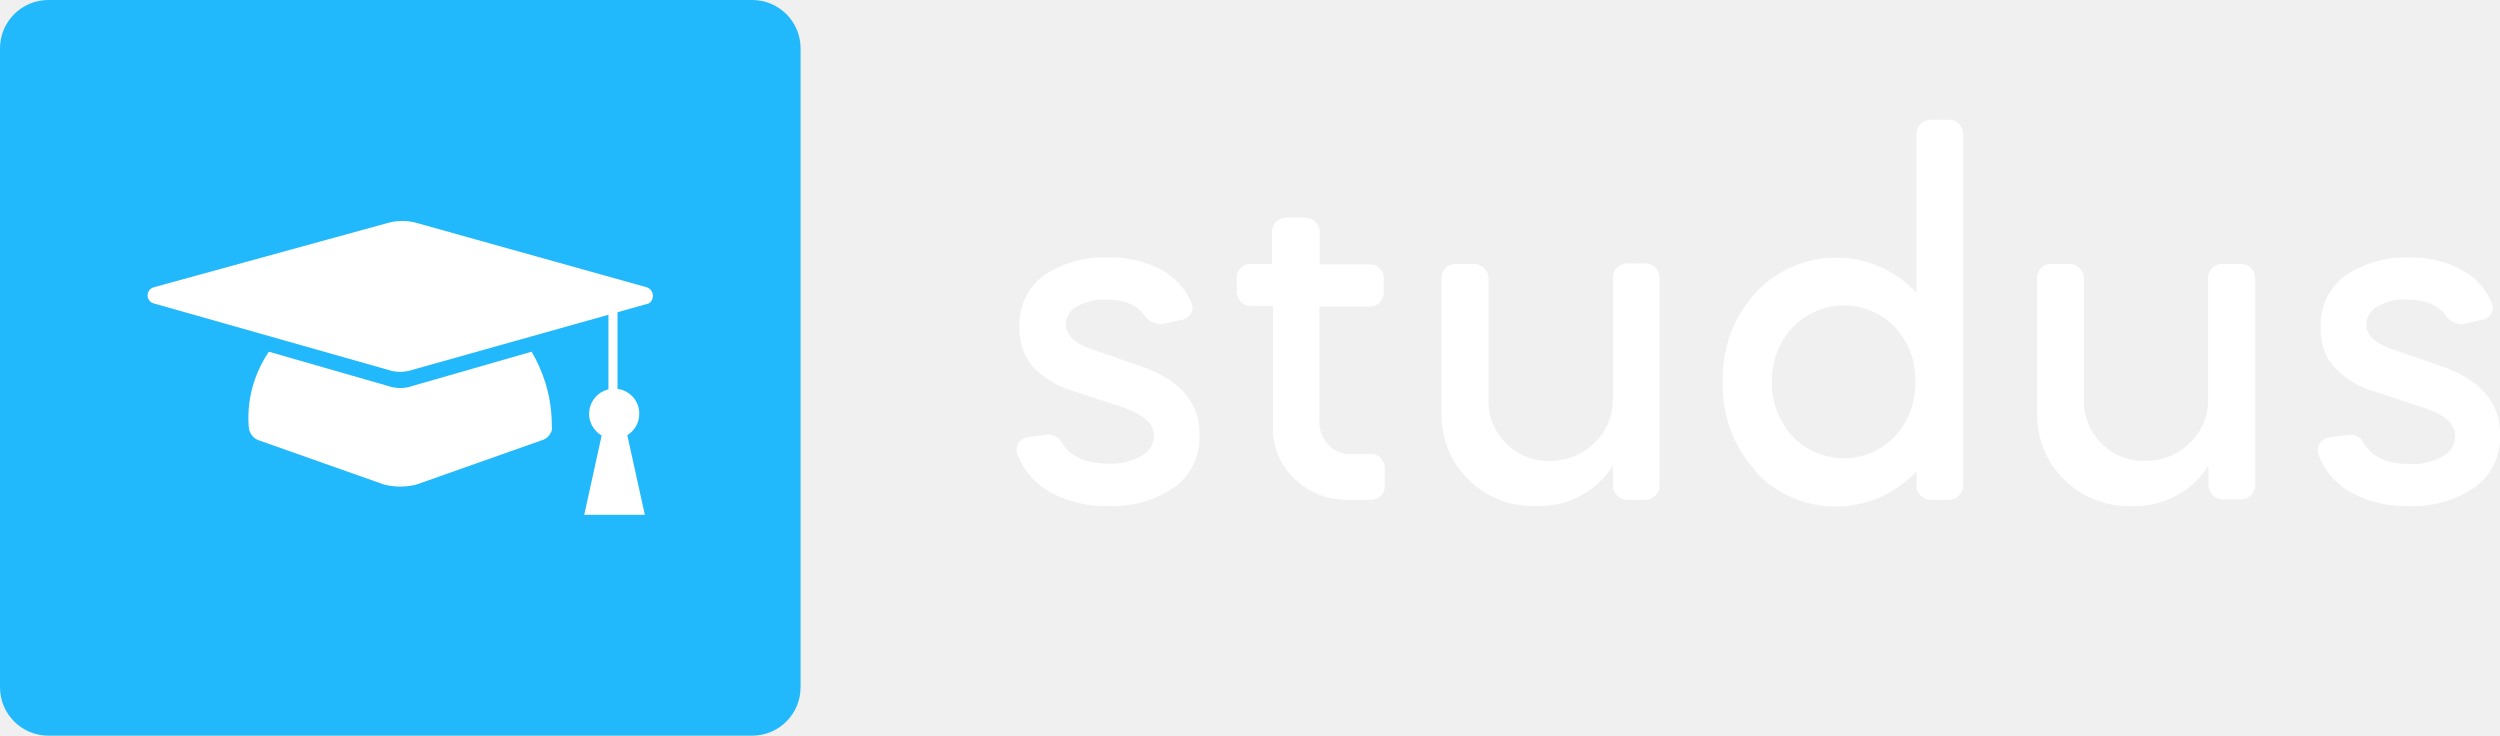
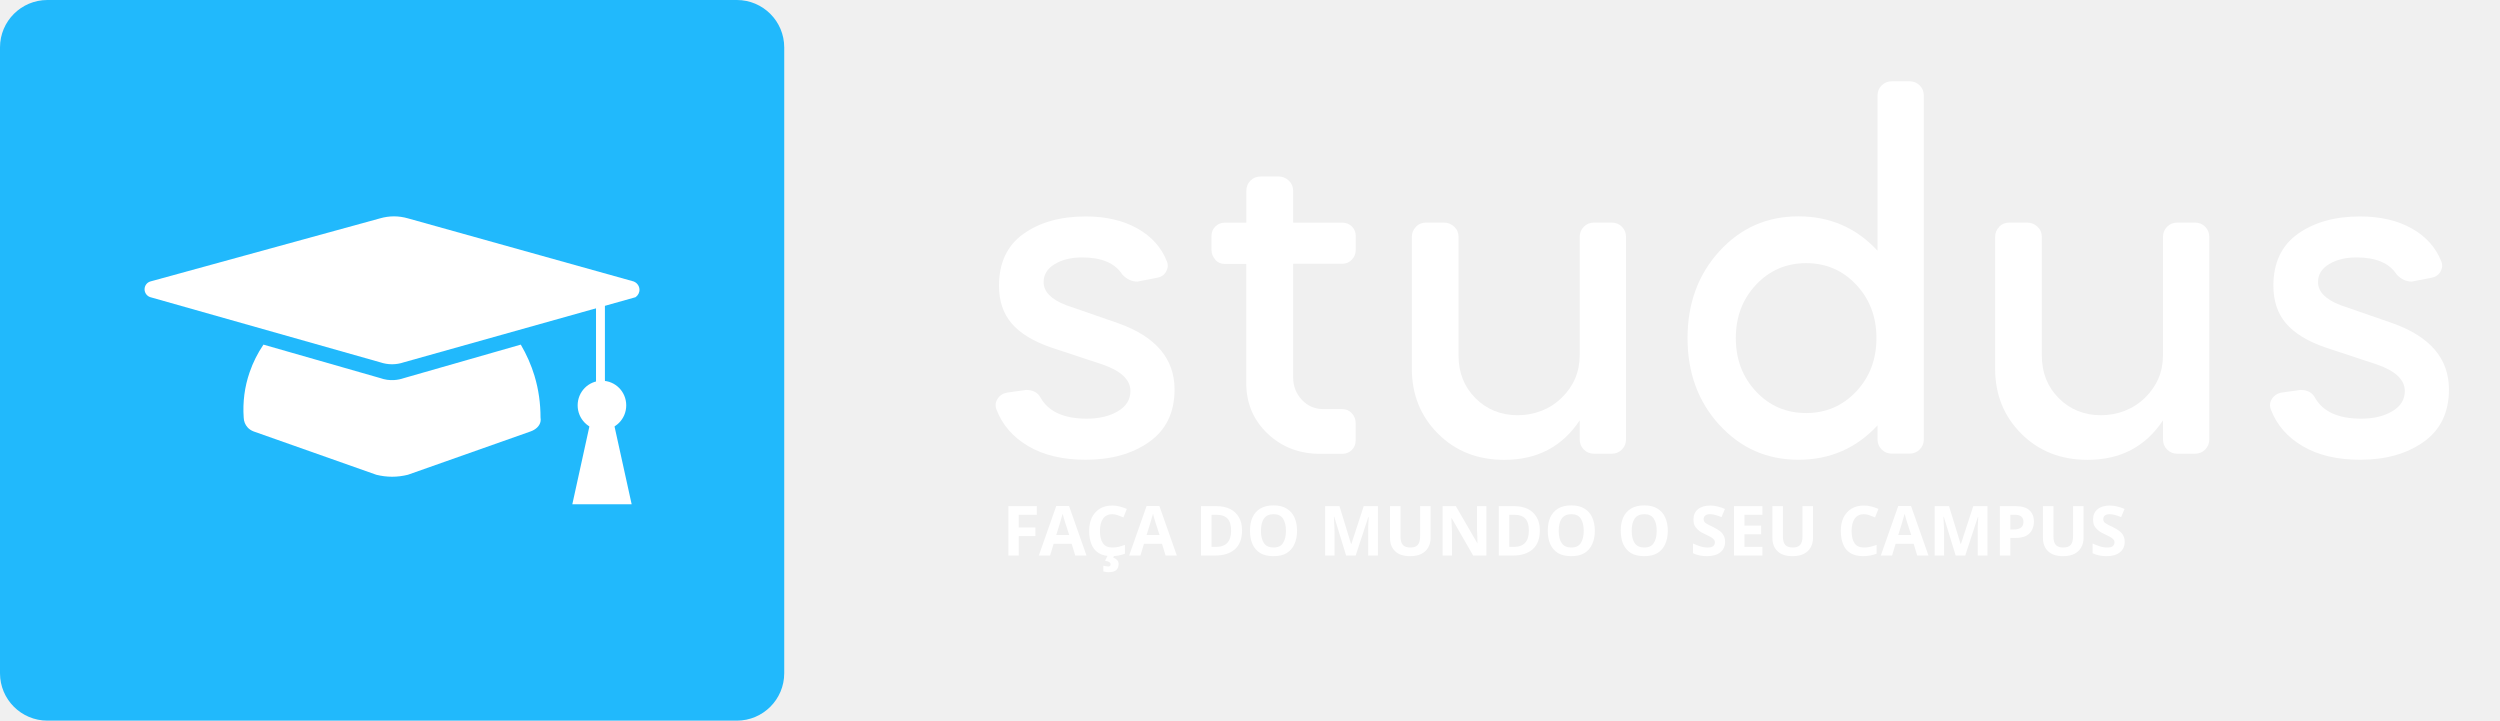
- <svg xmlns="http://www.w3.org/2000/svg" viewBox="0 0 248.01 72.98">
+ <svg xmlns="http://www.w3.org/2000/svg" id="Layer_2" data-name="Layer 2" viewBox="0 0 253.18 72.98">
  <defs>
-     <style>.cls-1{isolation:isolate;}.cls-2{fill:#21b9fc;}.cls-3{fill:#fff;}</style>
+     <style>
+       .cls-1, .cls-2 {
+         fill: #fff;
+       }
+ 
+       .cls-3 {
+         fill: #21b9fc;
+       }
+ 
+       .cls-4 {
+         fill: none;
+         isolation: isolate;
+       }
+ 
+       .cls-2 {
+         font-family: Montserrat-SemiBold, Montserrat;
+         font-size: 7px;
+         font-weight: 600;
+       }
+     </style>
  </defs>
-   <g id="Layer_2" data-name="Layer 2">
-     <g id="Rectangle_2" data-name="Rectangle 2" class="cls-1">
-       <g id="Rectangle_2-2" data-name="Rectangle 2">
-         <rect class="cls-2" width="79.42" height="72.98" rx="4.8" />
+   <g id="Rectangle_2" data-name="Rectangle 2" class="cls-4">
+     <g id="Rectangle_2-2" data-name="Rectangle 2">
+       <rect class="cls-3" x="0" y="0" width="79.42" height="72.98" rx="4.8" ry="4.8" />
+     </g>
+   </g>
+   <g id="Hat">
+     <g id="Cord">
+       <g id="Rectangle_1" data-name="Rectangle 1">
+         <rect class="cls-1" x="60.36" y="29.5" width=".9" height="12.15" />
+       </g>
+       <g id="Ellipse_1" data-name="Ellipse 1">
+         <path class="cls-1" d="m60.96,38.56c-1.36,0-2.46,1.11-2.46,2.49s1.1,2.49,2.46,2.49,2.46-1.11,2.46-2.49-1.1-2.49-2.46-2.49Z" />
+       </g>
+       <g id="Triangle_1" data-name="Triangle 1">
+         <polygon class="cls-1" points="60.96 37.4 57.96 51.07 63.97 51.07 60.96 37.4" />
      </g>
    </g>
-     <g id="Hat">
-       <g id="Cord">
-         <g id="Rectangle_1" data-name="Rectangle 1">
-           <rect class="cls-3" x="60.36" y="29.5" width="0.9" height="12.15" />
-         </g>
-         <g id="Ellipse_1" data-name="Ellipse 1">
-           <path class="cls-3" d="M61,38.56A2.49,2.49,0,1,0,63.42,41,2.47,2.47,0,0,0,61,38.56Z" />
-         </g>
-         <g id="Triangle_1" data-name="Triangle 1">
-           <polygon class="cls-3" points="60.96 37.4 57.96 51.07 63.97 51.07 60.96 37.4" />
-         </g>
-       </g>
-       <g id="Bottom">
-         <path class="cls-3" d="M64.16,28.5,41.31,22.11a5.29,5.29,0,0,0-2.81,0L15.25,28.5a.84.84,0,0,0-.61.8.83.83,0,0,0,.61.8L38.5,36.69a3.73,3.73,0,0,0,2.41,0L64.37,30.1a.9.9,0,0,0-.21-1.6Z" />
-       </g>
-       <g id="Upper">
-         <path class="cls-3" d="M54.14,38.09a14.94,14.94,0,0,0-1.4-3.2l-11.83,3.4a3.86,3.86,0,0,1-1,.2,3.74,3.74,0,0,1-1.41-.2l-11.83-3.4a11.83,11.83,0,0,0-1.4,2.8,11.52,11.52,0,0,0-.6,4.59,1.54,1.54,0,0,0,.4,1,1.44,1.44,0,0,0,.6.4L38.1,48.07a6.54,6.54,0,0,0,3.21,0l12.43-4.39a1.44,1.44,0,0,0,1-1,.9.9,0,0,0,0-.4A14.16,14.16,0,0,0,54.14,38.09Z" />
-       </g>
+     <g id="Bottom">
+       <path class="cls-1" d="m64.16,28.5c-7.62-2.13-15.24-4.26-22.86-6.39-.46-.13-.93-.2-1.4-.2s-.95.07-1.4.2c-7.75,2.13-15.5,4.26-23.26,6.39-.36.1-.6.43-.6.8s.25.7.6.8c7.75,2.2,15.5,4.39,23.26,6.59.39.13.79.2,1.2.2s.82-.07,1.2-.2c7.82-2.2,15.64-4.39,23.46-6.59.26-.18.42-.48.4-.8-.02-.35-.25-.67-.6-.8Z" />
    </g>
-     <g id="studus-vec">
-       <path class="cls-3" d="M115.21,32.16a2.09,2.09,0,0,1-1.57-.73c-.72-1.14-2.08-1.72-4-1.72a5.28,5.28,0,0,0-2.78.68,2,2,0,0,0-1.12,1.82c0,1,.76,1.75,2.29,2.34l5.25,1.82q5.72,2,5.72,6.71a6.1,6.1,0,0,1-2.55,5.3A10.78,10.78,0,0,1,110,50.2a11.29,11.29,0,0,1-5.82-1.38,7.18,7.18,0,0,1-3.23-3.71A1.23,1.23,0,0,1,101,44a1.44,1.44,0,0,1,1-.62l1.87-.26a1.52,1.52,0,0,1,1.46.78Q106.57,46,110.06,46a6.11,6.11,0,0,0,3.14-.75,2.31,2.31,0,0,0,1.28-2.06c0-1.14-1-2-2.86-2.7l-5.2-1.72a8.78,8.78,0,0,1-4-2.44,5.69,5.69,0,0,1-1.28-3.8,6.06,6.06,0,0,1,2.47-5.25A10.61,10.61,0,0,1,110,25.55a10.4,10.4,0,0,1,5.23,1.23,6.52,6.52,0,0,1,3,3.35,1.14,1.14,0,0,1-.1,1,1.31,1.31,0,0,1-1,.62Z" />
-       <path class="cls-3" d="M123.08,29.92a1.41,1.41,0,0,1-.39-1v-1.4A1.33,1.33,0,0,1,124,26.18h2.19V23a1.45,1.45,0,0,1,.41-1,1.53,1.53,0,0,1,1.1-.41h1.71a1.54,1.54,0,0,1,1.07.41,1.4,1.4,0,0,1,.44,1v3.23h5a1.32,1.32,0,0,1,1.35,1.35v1.4a1.44,1.44,0,0,1-.38,1,1.28,1.28,0,0,1-1,.42h-5V41.83a3.26,3.26,0,0,0,.88,2.29,2.9,2.9,0,0,0,2.19.93H136a1.28,1.28,0,0,1,1,.42,1.44,1.44,0,0,1,.38,1v1.77A1.32,1.32,0,0,1,136,49.58h-2.23a7.43,7.43,0,0,1-5.33-2.06,6.77,6.77,0,0,1-2.16-5.12V30.34H124A1.26,1.26,0,0,1,123.08,29.92Z" />
-       <path class="cls-3" d="M143.39,26.59a1.43,1.43,0,0,1,1-.41h1.77a1.51,1.51,0,0,1,1.06.41,1.37,1.37,0,0,1,.45,1v12A5.85,5.85,0,0,0,149.42,44a5.77,5.77,0,0,0,4.26,1.72,6.19,6.19,0,0,0,4.48-1.77A5.81,5.81,0,0,0,160,39.59v-12a1.4,1.4,0,0,1,1.45-1.45h1.77a1.43,1.43,0,0,1,1,.41,1.42,1.42,0,0,1,.42,1V48.12a1.43,1.43,0,0,1-1.46,1.46h-1.77a1.42,1.42,0,0,1-1-.42,1.43,1.43,0,0,1-.41-1V46.2a8.62,8.62,0,0,1-7.65,4,9.06,9.06,0,0,1-6.7-2.65A9,9,0,0,1,143,41V27.63A1.42,1.42,0,0,1,143.39,26.59Z" />
-       <path class="cls-3" d="M174.12,46.67a12.56,12.56,0,0,1-3.22-8.79,12.56,12.56,0,0,1,3.22-8.79,10.88,10.88,0,0,1,16-.05V13.33a1.4,1.4,0,0,1,1.45-1.45h1.77a1.43,1.43,0,0,1,1,.41,1.42,1.42,0,0,1,.42,1V48.12a1.43,1.43,0,0,1-1.46,1.46h-1.77a1.42,1.42,0,0,1-1-.42,1.43,1.43,0,0,1-.41-1v-1.4a10.91,10.91,0,0,1-16,0Zm3.72-14.2a7.6,7.6,0,0,0-2.05,5.41,7.6,7.6,0,0,0,2.05,5.41,7,7,0,0,0,10.14,0A7.6,7.6,0,0,0,190,37.88,7.6,7.6,0,0,0,188,32.47a7,7,0,0,0-10.14,0Z" />
-       <path class="cls-3" d="M202.46,26.59a1.45,1.45,0,0,1,1-.41h1.77a1.56,1.56,0,0,1,1.07.41,1.4,1.4,0,0,1,.44,1v12A5.85,5.85,0,0,0,208.49,44a5.79,5.79,0,0,0,4.27,1.72,6.16,6.16,0,0,0,4.47-1.77,5.81,5.81,0,0,0,1.82-4.32v-12a1.4,1.4,0,0,1,1.46-1.45h1.76a1.42,1.42,0,0,1,1.46,1.45V48.12a1.4,1.4,0,0,1-.42,1,1.39,1.39,0,0,1-1,.42h-1.76a1.42,1.42,0,0,1-1.46-1.46V46.2a8.61,8.61,0,0,1-7.64,4,9.06,9.06,0,0,1-6.71-2.65,9,9,0,0,1-2.65-6.6V27.63A1.41,1.41,0,0,1,202.46,26.59Z" />
-       <path class="cls-3" d="M244.27,32.16a2.06,2.06,0,0,1-1.56-.73c-.73-1.14-2.08-1.72-4.06-1.72a5.3,5.3,0,0,0-2.78.68,2.07,2.07,0,0,0-1.12,1.82c0,1,.77,1.75,2.29,2.34l5.25,1.82q5.73,2,5.72,6.71a6.1,6.1,0,0,1-2.55,5.3A10.73,10.73,0,0,1,239,50.2a11.31,11.31,0,0,1-5.83-1.38A7.16,7.16,0,0,1,230,45.11a1.17,1.17,0,0,1,.13-1.1,1.4,1.4,0,0,1,1-.62l1.87-.26a1.51,1.51,0,0,1,1.46.78q1.2,2.13,4.68,2.13a6.12,6.12,0,0,0,3.15-.75,2.3,2.3,0,0,0,1.27-2.06c0-1.14-.95-2-2.86-2.7l-5.2-1.72a8.84,8.84,0,0,1-4-2.44,5.68,5.68,0,0,1-1.27-3.8,6,6,0,0,1,2.47-5.25A10.59,10.59,0,0,1,239,25.55a10.39,10.39,0,0,1,5.22,1.23,6.48,6.48,0,0,1,3,3.35,1.11,1.11,0,0,1-.1,1,1.31,1.31,0,0,1-1,.62Z" />
+     <g id="Upper">
+       <path class="cls-1" d="m54.14,38.09c-.34-1.12-.81-2.19-1.4-3.19-3.94,1.13-7.89,2.26-11.83,3.39-.32.11-.66.18-1,.2-.48.03-.95-.04-1.4-.2-3.94-1.13-7.89-2.26-11.83-3.39-.59.87-1.06,1.81-1.4,2.8-.51,1.47-.71,3.03-.6,4.59.01.37.15.73.4,1,.16.18.37.31.6.4,4.14,1.46,8.29,2.93,12.43,4.39.52.13,1.06.2,1.6.2s1.08-.07,1.6-.2c4.14-1.46,8.29-2.93,12.43-4.39.48-.17.91-.52,1-1,.03-.13.02-.26,0-.4,0-1.42-.19-2.83-.6-4.19Z" />
+     </g>
+   </g>
+   <g id="FAÇA_DO_MUNDO_O_SEU_CAMPUS" data-name="FAÇA DO MUNDO O SEU CAMPUS">
+     <text class="cls-2" transform="translate(101.5 56.26)">
+       <tspan x="0" y="0">FAÇA DO MUNDO O SEU CAMPUS</tspan>
+     </text>
+   </g>
+   <g id="studus-vec">
+     <g>
+       <path class="cls-1" d="m115.21,28.52c-.59,0-1.11-.24-1.56-.73-.73-1.14-2.08-1.72-4.06-1.72-1.11,0-2.04.23-2.78.68-.75.45-1.12,1.06-1.12,1.82,0,.97.76,1.75,2.29,2.34l5.25,1.82c3.81,1.35,5.72,3.59,5.72,6.71,0,2.32-.85,4.09-2.55,5.3-1.7,1.21-3.85,1.82-6.45,1.82-2.32,0-4.26-.46-5.82-1.38s-2.63-2.16-3.22-3.72c-.14-.38-.1-.75.13-1.09.23-.35.56-.55,1.01-.62l1.87-.26c.69,0,1.18.26,1.46.78.8,1.42,2.36,2.13,4.68,2.13,1.25,0,2.3-.25,3.15-.75.85-.5,1.27-1.19,1.27-2.05,0-1.14-.95-2.05-2.86-2.7l-5.2-1.72c-1.8-.62-3.13-1.44-3.98-2.44-.85-1.01-1.27-2.27-1.27-3.8,0-2.32.82-4.07,2.47-5.25,1.65-1.18,3.75-1.77,6.32-1.77,2.05,0,3.79.41,5.23,1.22,1.44.81,2.44,1.93,2.99,3.35.14.35.1.69-.1,1.04s-.54.55-.99.62l-1.87.36Z" />
+       <path class="cls-1" d="m123.08,26.29c-.26-.28-.39-.61-.39-.99v-1.4c0-.38.13-.7.39-.96.26-.26.58-.39.96-.39h2.18v-3.22c0-.42.14-.76.42-1.04.28-.28.64-.42,1.09-.42h1.72c.42,0,.77.14,1.07.42.29.28.44.62.44,1.04v3.22h4.99c.38,0,.7.13.96.39.26.26.39.58.39.96v1.4c0,.38-.13.71-.39.99s-.58.42-.96.42h-4.99v11.49c0,.9.29,1.66.88,2.29s1.32.94,2.18.94h1.92c.38,0,.7.14.96.42s.39.61.39.99v1.77c0,.38-.13.7-.39.96-.26.26-.58.39-.96.39h-2.24c-2.12,0-3.89-.68-5.33-2.05-1.44-1.37-2.16-3.08-2.16-5.12v-12.06h-2.18c-.38,0-.7-.14-.96-.42Z" />
+       <path class="cls-1" d="m143.39,22.96c.28-.28.62-.42,1.04-.42h1.77c.42,0,.77.14,1.07.42s.44.62.44,1.04v12.01c0,1.73.57,3.17,1.72,4.32,1.14,1.14,2.57,1.72,4.26,1.72s3.26-.59,4.47-1.77c1.21-1.18,1.82-2.62,1.82-4.32v-11.96c0-.42.14-.76.42-1.04s.62-.42,1.04-.42h1.77c.42,0,.76.14,1.04.42s.42.62.42,1.04v20.49c0,.42-.14.76-.42,1.04s-.62.42-1.04.42h-1.77c-.42,0-.76-.14-1.04-.42s-.42-.62-.42-1.04v-1.92c-1.77,2.67-4.32,4-7.64,4-2.7,0-4.94-.88-6.71-2.65-1.77-1.77-2.65-3.97-2.65-6.6v-13.31c0-.42.14-.76.42-1.04Z" />
+       <path class="cls-1" d="m174.12,43.03c-2.15-2.36-3.22-5.29-3.22-8.79s1.07-6.43,3.22-8.79c2.15-2.36,4.82-3.54,8.01-3.54s5.86,1.16,8.01,3.48v-15.7c0-.42.14-.76.42-1.04s.62-.42,1.04-.42h1.77c.42,0,.76.14,1.04.42s.42.62.42,1.04v34.79c0,.42-.14.76-.42,1.04s-.62.42-1.04.42h-1.77c-.42,0-.76-.14-1.04-.42s-.42-.62-.42-1.04v-1.4c-2.15,2.32-4.82,3.48-8.01,3.48s-5.86-1.18-8.01-3.54Zm3.72-14.2c-1.37,1.46-2.05,3.26-2.05,5.41s.68,3.95,2.05,5.41,3.06,2.18,5.07,2.18,3.7-.73,5.07-2.18c1.37-1.46,2.05-3.26,2.05-5.41s-.68-3.95-2.05-5.41c-1.37-1.46-3.06-2.18-5.07-2.18s-3.7.73-5.07,2.18Z" />
+       <path class="cls-1" d="m202.46,22.96c.28-.28.62-.42,1.04-.42h1.77c.42,0,.77.14,1.07.42s.44.62.44,1.04v12.01c0,1.73.57,3.17,1.72,4.32,1.14,1.14,2.57,1.72,4.26,1.72s3.26-.59,4.47-1.77c1.21-1.18,1.82-2.62,1.82-4.32v-11.96c0-.42.14-.76.42-1.04.28-.28.62-.42,1.04-.42h1.77c.42,0,.76.14,1.04.42s.42.62.42,1.04v20.49c0,.42-.14.76-.42,1.04s-.62.42-1.04.42h-1.77c-.42,0-.76-.14-1.04-.42-.28-.28-.42-.62-.42-1.04v-1.92c-1.77,2.67-4.32,4-7.64,4-2.7,0-4.94-.88-6.71-2.65-1.77-1.77-2.65-3.97-2.65-6.6v-13.31c0-.42.14-.76.42-1.04Z" />
+       <path class="cls-1" d="m244.27,28.52c-.59,0-1.11-.24-1.56-.73-.73-1.14-2.08-1.72-4.06-1.72-1.11,0-2.04.23-2.78.68-.75.45-1.12,1.06-1.12,1.82,0,.97.76,1.75,2.29,2.34l5.25,1.82c3.81,1.35,5.72,3.59,5.72,6.71,0,2.32-.85,4.09-2.55,5.3-1.7,1.21-3.85,1.82-6.45,1.82-2.32,0-4.26-.46-5.82-1.38-1.56-.92-2.63-2.16-3.22-3.72-.14-.38-.1-.75.13-1.09s.56-.55,1.01-.62l1.87-.26c.69,0,1.18.26,1.46.78.8,1.42,2.36,2.13,4.68,2.13,1.25,0,2.3-.25,3.15-.75.85-.5,1.27-1.19,1.27-2.05,0-1.14-.95-2.05-2.86-2.7l-5.2-1.72c-1.8-.62-3.13-1.44-3.98-2.44s-1.27-2.27-1.27-3.8c0-2.32.82-4.07,2.47-5.25,1.65-1.18,3.75-1.77,6.32-1.77,2.04,0,3.79.41,5.23,1.22,1.44.81,2.44,1.93,2.99,3.35.14.35.1.69-.1,1.04-.21.35-.54.55-.99.62l-1.87.36Z" />
    </g>
  </g>
</svg>
